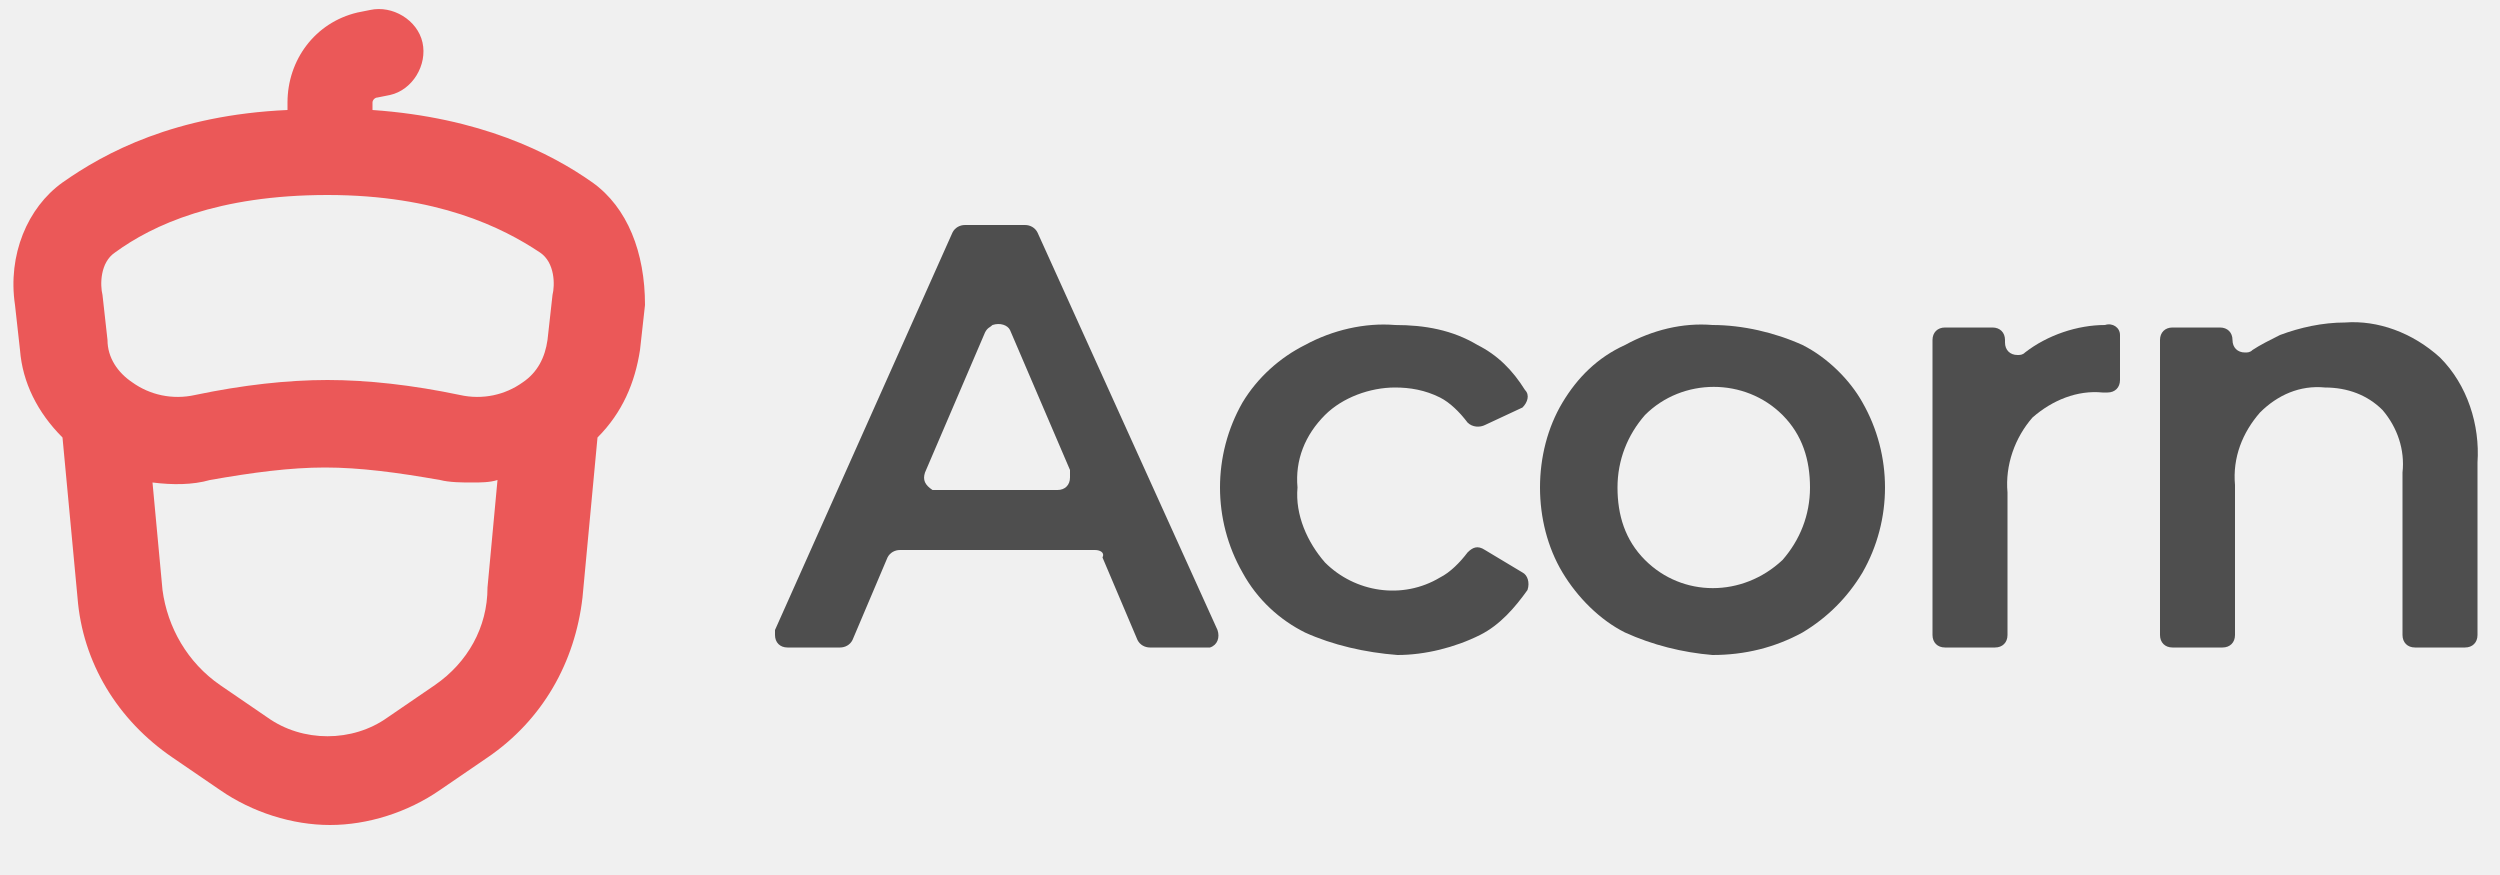
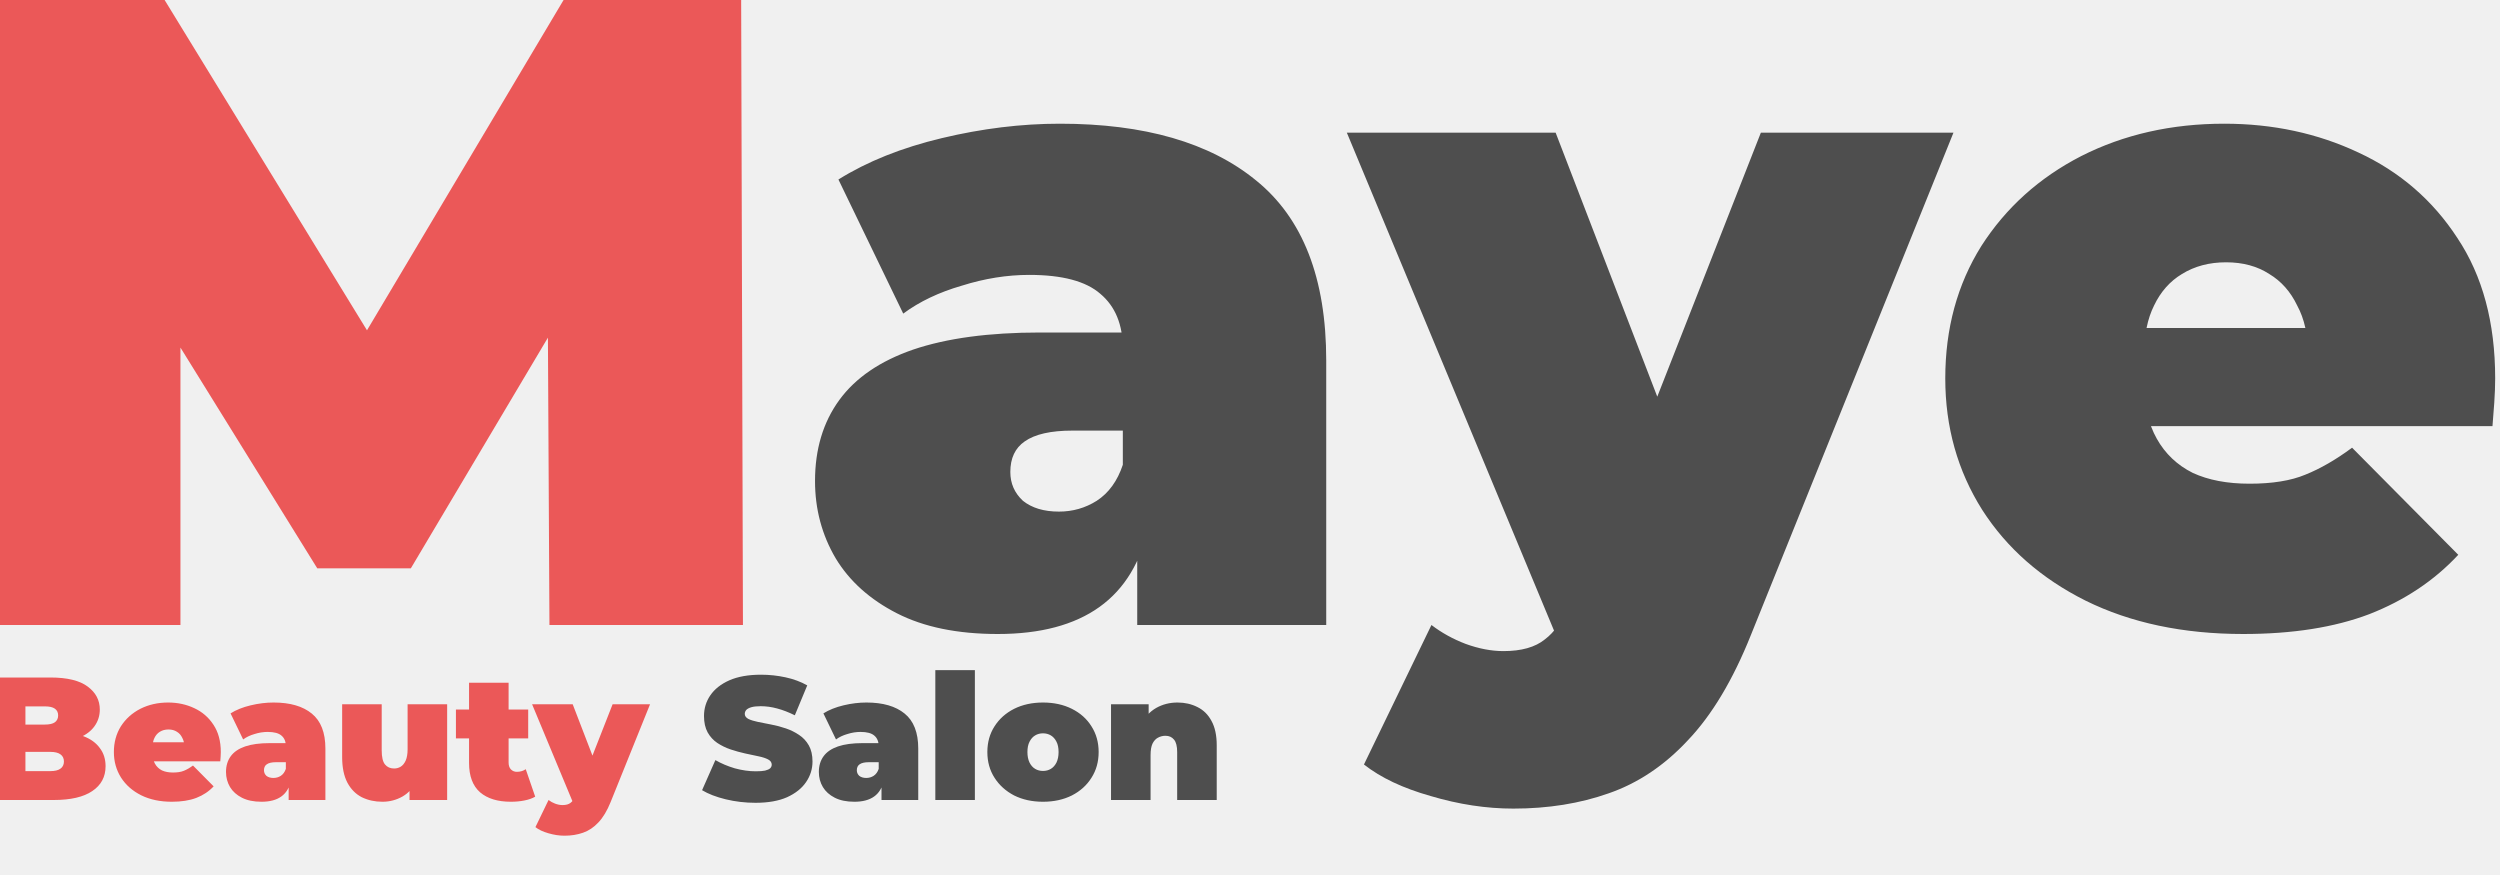
- <svg xmlns="http://www.w3.org/2000/svg" version="1.1" id="katman_1" x="0px" y="0px" viewBox="0 0 100 35" style="enable-background:new 0 0 100 35;" xml:space="preserve">
-   <style type="text/css">
- 	.st0{fill:#4E4E4E;}
- 	.st1{fill:#EB5858;}
- </style>
-   <path class="st0" d="M43.8,22H36c-0.2,0-0.4,0.1-0.5,0.3l-1.4,3.3c-0.1,0.2-0.3,0.3-0.5,0.3h-2.1c-0.3,0-0.5-0.2-0.5-0.5  c0-0.1,0-0.1,0-0.2l7.1-15.9C38.2,9.1,38.4,9,38.6,9H41c0.2,0,0.4,0.1,0.5,0.3l7.2,15.9c0.1,0.3,0,0.6-0.3,0.7c-0.1,0-0.1,0-0.2,0  H46c-0.2,0-0.4-0.1-0.5-0.3l-1.4-3.3C44.2,22.1,44,22,43.8,22z M42.8,18.8l-2.4-5.6C40.3,13,40,12.9,39.7,13  c-0.1,0.1-0.2,0.1-0.3,0.3L37,18.9c-0.1,0.3,0,0.5,0.3,0.7c0.1,0,0.1,0,0.2,0h4.8c0.3,0,0.5-0.2,0.5-0.5  C42.8,19,42.8,18.9,42.8,18.8L42.8,18.8z" />
-   <path class="st0" d="M52.2,25.3c-1-0.5-1.9-1.3-2.5-2.4c-1.2-2.1-1.2-4.7,0-6.8c0.6-1,1.5-1.8,2.5-2.3c1.1-0.6,2.4-0.9,3.6-0.8  c1.2,0,2.3,0.2,3.3,0.8c0.8,0.4,1.4,1,1.9,1.8c0.2,0.2,0.1,0.5-0.1,0.7l0,0L59.4,17c-0.2,0.1-0.5,0.1-0.7-0.1  c-0.3-0.4-0.7-0.8-1.1-1c-0.6-0.3-1.2-0.4-1.8-0.4c-1,0-2.1,0.4-2.8,1.1c-0.8,0.8-1.2,1.8-1.1,2.9c-0.1,1.1,0.4,2.2,1.1,3  c1.2,1.2,3.1,1.5,4.6,0.6c0.4-0.2,0.8-0.6,1.1-1c0.2-0.2,0.4-0.3,0.7-0.1l1.5,0.9c0.2,0.1,0.3,0.4,0.2,0.7l0,0  c-0.5,0.7-1.1,1.4-1.9,1.8c-1,0.5-2.2,0.8-3.3,0.8C54.6,26.1,53.3,25.8,52.2,25.3z" />
-   <path class="st0" d="M65,25.3c-1-0.5-1.9-1.4-2.5-2.4s-0.9-2.2-0.9-3.4c0-1.2,0.3-2.4,0.9-3.4c0.6-1,1.4-1.8,2.5-2.3  c1.1-0.6,2.3-0.9,3.5-0.8c1.2,0,2.5,0.3,3.6,0.8c1,0.5,1.9,1.4,2.4,2.3c1.2,2.1,1.2,4.7,0,6.8c-0.6,1-1.4,1.8-2.4,2.4  c-1.1,0.6-2.3,0.9-3.6,0.9C67.3,26.1,66.1,25.8,65,25.3z M71.3,22.4c0.7-0.8,1.1-1.8,1.1-2.9s-0.3-2.1-1.1-2.9c-1.5-1.5-4-1.5-5.5,0  c-0.7,0.8-1.1,1.8-1.1,2.9s0.3,2.1,1.1,2.9C67.3,23.9,69.7,23.9,71.3,22.4z" />
-   <path class="st0" d="M84.8,13.4v1.8c0,0.3-0.2,0.5-0.5,0.5l0,0h-0.2c-1-0.1-2,0.3-2.8,1c-0.7,0.8-1.1,1.9-1,3v5.7  c0,0.3-0.2,0.5-0.5,0.5l0,0h-2c-0.3,0-0.5-0.2-0.5-0.5l0,0V13.6c0-0.3,0.2-0.5,0.5-0.5h1.9c0.3,0,0.5,0.2,0.5,0.5l0,0v0.1  c0,0.3,0.2,0.5,0.5,0.5c0.1,0,0.2,0,0.3-0.1c0.9-0.7,2.1-1.1,3.2-1.1C84.5,12.9,84.8,13.1,84.8,13.4L84.8,13.4z" />
-   <path class="st0" d="M97.6,14.3c1.1,1.1,1.6,2.7,1.5,4.2v6.9c0,0.3-0.2,0.5-0.5,0.5l0,0h-2c-0.3,0-0.5-0.2-0.5-0.5l0,0v-6.5  c0.1-0.9-0.2-1.8-0.8-2.5c-0.6-0.6-1.4-0.9-2.3-0.9c-1-0.1-1.9,0.3-2.6,1c-0.7,0.8-1.1,1.8-1,2.9v6c0,0.3-0.2,0.5-0.5,0.5l0,0h-2  c-0.3,0-0.5-0.2-0.5-0.5l0,0V13.6c0-0.3,0.2-0.5,0.5-0.5l0,0h1.9c0.3,0,0.5,0.2,0.5,0.5l0,0c0,0.3,0.2,0.5,0.5,0.5  c0.1,0,0.2,0,0.3-0.1c0.3-0.2,0.7-0.4,1.1-0.6c0.8-0.3,1.7-0.5,2.6-0.5C95.1,12.8,96.5,13.3,97.6,14.3z" />
-   <path class="st1" d="M23.7,7.3c-1.7-1.2-4.5-2.6-8.8-2.9V4.1c0-0.1,0.1-0.2,0.2-0.2l0.5-0.1c0.9-0.2,1.5-1.2,1.3-2.1  c-0.2-0.9-1.2-1.5-2.1-1.3l-0.5,0.1c-1.7,0.4-2.8,1.9-2.8,3.6v0.3C7,4.6,4.2,6.1,2.5,7.3c-1.4,1-2.2,2.9-1.9,4.9L0.8,14  c0.1,1.3,0.7,2.5,1.7,3.5l0.6,6.4c0.2,2.6,1.6,4.9,3.8,6.4l1.9,1.3c1.3,0.9,2.9,1.4,4.4,1.4s3.1-0.5,4.4-1.4l1.9-1.3  c2.2-1.5,3.5-3.8,3.8-6.4l0.6-6.4c1-1,1.5-2.2,1.7-3.5l0.2-1.8C25.8,10.1,25.1,8.3,23.7,7.3z M4.6,10.1C6.1,9,8.7,7.8,13.1,7.8  s7,1.3,8.5,2.3c0.6,0.4,0.6,1.3,0.5,1.7l-0.2,1.8c-0.1,0.7-0.4,1.3-1,1.7c-0.7,0.5-1.6,0.7-2.5,0.5c-1.9-0.4-3.7-0.6-5.3-0.6  s-3.4,0.2-5.3,0.6c-0.9,0.2-1.8,0-2.5-0.5c-0.6-0.4-1-1-1-1.7l-0.2-1.8C4,11.4,4,10.5,4.6,10.1z M17.4,27.4l-1.9,1.3  c-1.4,1-3.4,1-4.8,0l-1.9-1.3c-1.3-0.9-2.1-2.3-2.3-3.8l-0.4-4.3c0.8,0.1,1.6,0.1,2.3-0.1c1.7-0.3,3.2-0.5,4.6-0.5s2.9,0.2,4.6,0.5  c0.4,0.1,0.9,0.1,1.3,0.1c0.3,0,0.7,0,1-0.1l-0.4,4.3C19.5,25.1,18.7,26.5,17.4,27.4z" />
+ <svg xmlns="http://www.w3.org/2000/svg" width="100" height="35" viewBox="0 0 100 35" fill="none">
+   <g clip-path="url(#clip0_54_100)">
+     <path d="M-0.522 25V-0.2H6.462L16.542 16.252H12.87L22.662 -0.2H29.646L29.718 25H21.978L21.906 11.464H23.13L16.434 22.732H12.69L5.706 11.464H7.218V25H-0.522Z" fill="#EB5858" />
+     <path d="M45.489 25V21.508L44.913 20.572V13.948C44.913 12.988 44.613 12.256 44.013 11.752C43.437 11.248 42.489 10.996 41.169 10.996C40.281 10.996 39.381 11.14 38.469 11.428C37.557 11.692 36.777 12.064 36.129 12.544L33.537 7.18C34.689 6.46 36.069 5.908 37.677 5.524C39.285 5.14 40.857 4.948 42.393 4.948C45.777 4.948 48.393 5.704 50.241 7.216C52.113 8.728 53.049 11.128 53.049 14.416V25H45.489ZM39.909 25.36C38.301 25.36 36.957 25.084 35.877 24.532C34.797 23.98 33.981 23.248 33.429 22.336C32.877 21.4 32.601 20.368 32.601 19.24C32.601 17.968 32.925 16.888 33.573 16C34.221 15.112 35.205 14.44 36.525 13.984C37.869 13.528 39.561 13.3 41.601 13.3H45.705V17.224H42.897C42.033 17.224 41.397 17.368 40.989 17.656C40.605 17.92 40.413 18.328 40.413 18.88C40.413 19.336 40.581 19.72 40.917 20.032C41.277 20.32 41.757 20.464 42.357 20.464C42.909 20.464 43.413 20.32 43.869 20.032C44.349 19.72 44.697 19.24 44.913 18.592L45.957 21.004C45.645 22.468 44.985 23.56 43.977 24.28C42.969 25 41.613 25.36 39.909 25.36ZM60.534 32.344C59.454 32.344 58.35 32.176 57.222 31.84C56.118 31.528 55.23 31.108 54.558 30.58L57.258 25C57.666 25.312 58.122 25.564 58.626 25.756C59.154 25.948 59.658 26.044 60.138 26.044C60.858 26.044 61.41 25.888 61.794 25.576C62.178 25.288 62.49 24.844 62.73 24.244L63.558 22.156L64.134 21.364L70.434 5.308H78.138L70.038 25.396C69.318 27.196 68.478 28.6 67.518 29.608C66.582 30.616 65.526 31.324 64.35 31.732C63.198 32.14 61.926 32.344 60.534 32.344ZM62.442 25.9L53.874 5.308H62.226L68.13 20.644L62.442 25.9ZM89.727 25.36C87.327 25.36 85.227 24.916 83.427 24.028C81.651 23.14 80.271 21.928 79.287 20.392C78.303 18.832 77.811 17.08 77.811 15.136C77.811 13.144 78.291 11.38 79.251 9.844C80.235 8.308 81.567 7.108 83.247 6.244C84.951 5.38 86.859 4.948 88.971 4.948C90.915 4.948 92.703 5.332 94.335 6.1C95.991 6.868 97.311 8.008 98.295 9.52C99.303 11.032 99.807 12.904 99.807 15.136C99.807 15.424 99.795 15.748 99.771 16.108C99.747 16.444 99.723 16.756 99.699 17.044H84.543V13.12H95.379L92.319 14.164C92.319 13.396 92.175 12.748 91.887 12.22C91.623 11.668 91.251 11.248 90.771 10.96C90.291 10.648 89.715 10.492 89.043 10.492C88.371 10.492 87.783 10.648 87.279 10.96C86.799 11.248 86.427 11.668 86.163 12.22C85.899 12.748 85.767 13.396 85.767 14.164V15.388C85.767 16.228 85.935 16.948 86.271 17.548C86.607 18.148 87.087 18.604 87.711 18.916C88.335 19.204 89.091 19.348 89.979 19.348C90.891 19.348 91.635 19.228 92.211 18.988C92.811 18.748 93.435 18.388 94.083 17.908L98.331 22.192C97.371 23.224 96.183 24.016 94.767 24.568C93.375 25.096 91.695 25.36 89.727 25.36Z" fill="#4E4E4E" />
+     <path d="M-0.607 32V27.1H2.011C2.688 27.1 3.187 27.221 3.509 27.464C3.831 27.702 3.992 28.008 3.992 28.381C3.992 28.628 3.922 28.85 3.782 29.046C3.647 29.237 3.448 29.389 3.187 29.501C2.926 29.613 2.604 29.669 2.221 29.669L2.361 29.291C2.744 29.291 3.073 29.345 3.348 29.452C3.628 29.559 3.843 29.716 3.992 29.921C4.146 30.122 4.223 30.364 4.223 30.649C4.223 31.074 4.046 31.405 3.691 31.643C3.341 31.881 2.828 32 2.151 32H-0.607ZM1.017 30.845H2.011C2.193 30.845 2.328 30.812 2.417 30.747C2.51 30.682 2.557 30.586 2.557 30.46C2.557 30.334 2.51 30.238 2.417 30.173C2.328 30.108 2.193 30.075 2.011 30.075H0.905V28.983H1.787C1.974 28.983 2.109 28.953 2.193 28.892C2.282 28.827 2.326 28.736 2.326 28.619C2.326 28.498 2.282 28.407 2.193 28.346C2.109 28.285 1.974 28.255 1.787 28.255H1.017V30.845ZM6.872 32.07C6.406 32.07 5.997 31.984 5.647 31.811C5.302 31.638 5.034 31.403 4.842 31.104C4.651 30.801 4.555 30.46 4.555 30.082C4.555 29.695 4.649 29.352 4.835 29.053C5.027 28.754 5.286 28.521 5.612 28.353C5.944 28.185 6.315 28.101 6.725 28.101C7.103 28.101 7.451 28.176 7.768 28.325C8.09 28.474 8.347 28.696 8.538 28.99C8.734 29.284 8.832 29.648 8.832 30.082C8.832 30.138 8.83 30.201 8.825 30.271C8.821 30.336 8.816 30.397 8.811 30.453H5.864V29.69H7.971L7.376 29.893C7.376 29.744 7.348 29.618 7.292 29.515C7.241 29.408 7.169 29.326 7.075 29.27C6.982 29.209 6.87 29.179 6.739 29.179C6.609 29.179 6.494 29.209 6.396 29.27C6.303 29.326 6.231 29.408 6.179 29.515C6.128 29.618 6.102 29.744 6.102 29.893V30.131C6.102 30.294 6.135 30.434 6.2 30.551C6.266 30.668 6.359 30.756 6.48 30.817C6.602 30.873 6.749 30.901 6.921 30.901C7.099 30.901 7.243 30.878 7.355 30.831C7.472 30.784 7.593 30.714 7.719 30.621L8.545 31.454C8.359 31.655 8.128 31.809 7.852 31.916C7.582 32.019 7.255 32.07 6.872 32.07ZM11.546 32V31.321L11.434 31.139V29.851C11.434 29.664 11.376 29.522 11.259 29.424C11.147 29.326 10.963 29.277 10.706 29.277C10.533 29.277 10.358 29.305 10.181 29.361C10.004 29.412 9.852 29.485 9.726 29.578L9.222 28.535C9.446 28.395 9.714 28.288 10.027 28.213C10.34 28.138 10.645 28.101 10.944 28.101C11.602 28.101 12.111 28.248 12.47 28.542C12.834 28.836 13.016 29.303 13.016 29.942V32H11.546ZM10.461 32.07C10.148 32.07 9.887 32.016 9.677 31.909C9.467 31.802 9.308 31.659 9.201 31.482C9.094 31.3 9.04 31.099 9.04 30.88C9.04 30.633 9.103 30.423 9.229 30.25C9.355 30.077 9.546 29.947 9.803 29.858C10.064 29.769 10.393 29.725 10.79 29.725H11.588V30.488H11.042C10.874 30.488 10.75 30.516 10.671 30.572C10.596 30.623 10.559 30.703 10.559 30.81C10.559 30.899 10.592 30.973 10.657 31.034C10.727 31.09 10.82 31.118 10.937 31.118C11.044 31.118 11.142 31.09 11.231 31.034C11.324 30.973 11.392 30.88 11.434 30.754L11.637 31.223C11.576 31.508 11.448 31.72 11.252 31.86C11.056 32 10.792 32.07 10.461 32.07ZM15.296 32.07C14.992 32.07 14.717 32.009 14.47 31.888C14.227 31.762 14.036 31.568 13.896 31.307C13.756 31.041 13.686 30.7 13.686 30.285V28.171H15.268V30.012C15.268 30.283 15.312 30.472 15.401 30.579C15.489 30.686 15.611 30.74 15.765 30.74C15.858 30.74 15.944 30.717 16.024 30.67C16.108 30.619 16.175 30.537 16.227 30.425C16.278 30.308 16.304 30.157 16.304 29.97V28.171H17.886V32H16.381V30.894L16.682 31.195C16.546 31.494 16.353 31.715 16.101 31.86C15.853 32 15.585 32.07 15.296 32.07ZM20.435 32.07C19.908 32.07 19.497 31.944 19.203 31.692C18.909 31.435 18.762 31.043 18.762 30.516V27.31H20.344V30.502C20.344 30.619 20.375 30.71 20.435 30.775C20.501 30.84 20.58 30.873 20.673 30.873C20.809 30.873 20.928 30.838 21.03 30.768L21.408 31.867C21.287 31.937 21.14 31.988 20.967 32.021C20.799 32.054 20.622 32.07 20.435 32.07ZM18.237 29.536V28.381H21.128V29.536H18.237ZM22.579 33.428C22.369 33.428 22.154 33.395 21.935 33.33C21.72 33.269 21.547 33.188 21.417 33.085L21.942 32C22.021 32.061 22.11 32.11 22.208 32.147C22.31 32.184 22.408 32.203 22.502 32.203C22.642 32.203 22.749 32.173 22.824 32.112C22.898 32.056 22.959 31.97 23.006 31.853L23.167 31.447L23.279 31.293L24.504 28.171H26.002L24.427 32.077C24.287 32.427 24.123 32.7 23.937 32.896C23.755 33.092 23.549 33.23 23.321 33.309C23.097 33.388 22.849 33.428 22.579 33.428ZM22.95 32.175L21.284 28.171H22.908L24.056 31.153L22.95 32.175Z" fill="#EB5858" />
+     <path d="M30.218 32.112C29.808 32.112 29.411 32.065 29.028 31.972C28.645 31.879 28.331 31.757 28.083 31.608L28.615 30.404C28.849 30.539 29.108 30.649 29.392 30.733C29.681 30.812 29.962 30.852 30.232 30.852C30.391 30.852 30.515 30.843 30.603 30.824C30.697 30.801 30.764 30.77 30.806 30.733C30.848 30.691 30.869 30.642 30.869 30.586C30.869 30.497 30.82 30.427 30.722 30.376C30.624 30.325 30.494 30.283 30.33 30.25C30.172 30.213 29.997 30.175 29.805 30.138C29.614 30.096 29.42 30.042 29.224 29.977C29.033 29.912 28.855 29.825 28.692 29.718C28.534 29.611 28.405 29.471 28.307 29.298C28.209 29.121 28.16 28.901 28.16 28.64C28.16 28.337 28.244 28.061 28.412 27.814C28.585 27.562 28.839 27.361 29.175 27.212C29.516 27.063 29.938 26.988 30.442 26.988C30.773 26.988 31.1 27.023 31.422 27.093C31.744 27.163 32.033 27.27 32.29 27.415L31.793 28.612C31.55 28.491 31.315 28.4 31.086 28.339C30.862 28.278 30.643 28.248 30.428 28.248C30.27 28.248 30.143 28.262 30.05 28.29C29.957 28.318 29.889 28.355 29.847 28.402C29.81 28.449 29.791 28.5 29.791 28.556C29.791 28.64 29.84 28.708 29.938 28.759C30.036 28.806 30.165 28.845 30.323 28.878C30.486 28.911 30.664 28.946 30.855 28.983C31.051 29.02 31.245 29.072 31.436 29.137C31.628 29.202 31.802 29.289 31.961 29.396C32.124 29.503 32.255 29.643 32.353 29.816C32.451 29.989 32.5 30.203 32.5 30.46C32.5 30.759 32.414 31.034 32.241 31.286C32.073 31.533 31.821 31.734 31.485 31.888C31.149 32.037 30.727 32.112 30.218 32.112ZM35.26 32V31.321L35.148 31.139V29.851C35.148 29.664 35.089 29.522 34.973 29.424C34.861 29.326 34.676 29.277 34.42 29.277C34.247 29.277 34.072 29.305 33.895 29.361C33.717 29.412 33.566 29.485 33.44 29.578L32.936 28.535C33.16 28.395 33.428 28.288 33.741 28.213C34.053 28.138 34.359 28.101 34.658 28.101C35.316 28.101 35.824 28.248 36.184 28.542C36.548 28.836 36.73 29.303 36.73 29.942V32H35.26ZM34.175 32.07C33.862 32.07 33.601 32.016 33.391 31.909C33.181 31.802 33.022 31.659 32.915 31.482C32.807 31.3 32.754 31.099 32.754 30.88C32.754 30.633 32.817 30.423 32.943 30.25C33.069 30.077 33.26 29.947 33.517 29.858C33.778 29.769 34.107 29.725 34.504 29.725H35.302V30.488H34.756C34.588 30.488 34.464 30.516 34.385 30.572C34.31 30.623 34.273 30.703 34.273 30.81C34.273 30.899 34.305 30.973 34.371 31.034C34.441 31.09 34.534 31.118 34.651 31.118C34.758 31.118 34.856 31.09 34.945 31.034C35.038 30.973 35.106 30.88 35.148 30.754L35.351 31.223C35.29 31.508 35.162 31.72 34.966 31.86C34.77 32 34.506 32.07 34.175 32.07ZM37.413 32V26.806H38.995V32H37.413ZM41.72 32.07C41.286 32.07 40.901 31.986 40.565 31.818C40.233 31.645 39.972 31.41 39.781 31.111C39.589 30.812 39.494 30.469 39.494 30.082C39.494 29.695 39.589 29.352 39.781 29.053C39.972 28.754 40.233 28.521 40.565 28.353C40.901 28.185 41.286 28.101 41.72 28.101C42.154 28.101 42.539 28.185 42.875 28.353C43.211 28.521 43.472 28.754 43.659 29.053C43.85 29.352 43.946 29.695 43.946 30.082C43.946 30.469 43.85 30.812 43.659 31.111C43.472 31.41 43.211 31.645 42.875 31.818C42.539 31.986 42.154 32.07 41.72 32.07ZM41.72 30.838C41.836 30.838 41.941 30.81 42.035 30.754C42.128 30.698 42.203 30.614 42.259 30.502C42.315 30.385 42.343 30.245 42.343 30.082C42.343 29.914 42.315 29.776 42.259 29.669C42.203 29.557 42.128 29.473 42.035 29.417C41.941 29.361 41.836 29.333 41.72 29.333C41.603 29.333 41.498 29.361 41.405 29.417C41.311 29.473 41.237 29.557 41.181 29.669C41.125 29.776 41.097 29.914 41.097 30.082C41.097 30.245 41.125 30.385 41.181 30.502C41.237 30.614 41.311 30.698 41.405 30.754C41.498 30.81 41.603 30.838 41.72 30.838ZM47.101 28.101C47.395 28.101 47.661 28.162 47.899 28.283C48.137 28.4 48.324 28.584 48.459 28.836C48.599 29.088 48.669 29.415 48.669 29.816V32H47.087V30.089C47.087 29.851 47.045 29.683 46.961 29.585C46.877 29.482 46.763 29.431 46.618 29.431C46.511 29.431 46.41 29.457 46.317 29.508C46.228 29.555 46.156 29.634 46.1 29.746C46.048 29.858 46.023 30.01 46.023 30.201V32H44.441V28.171H45.946V29.291L45.645 28.969C45.794 28.68 45.995 28.463 46.247 28.318C46.504 28.173 46.788 28.101 47.101 28.101Z" fill="#4E4E4E" />
+   </g>
+   <defs>
+     <clipPath id="clip0_54_100">
+       <rect width="100" height="35" fill="white" />
+     </clipPath>
+   </defs>
</svg>
